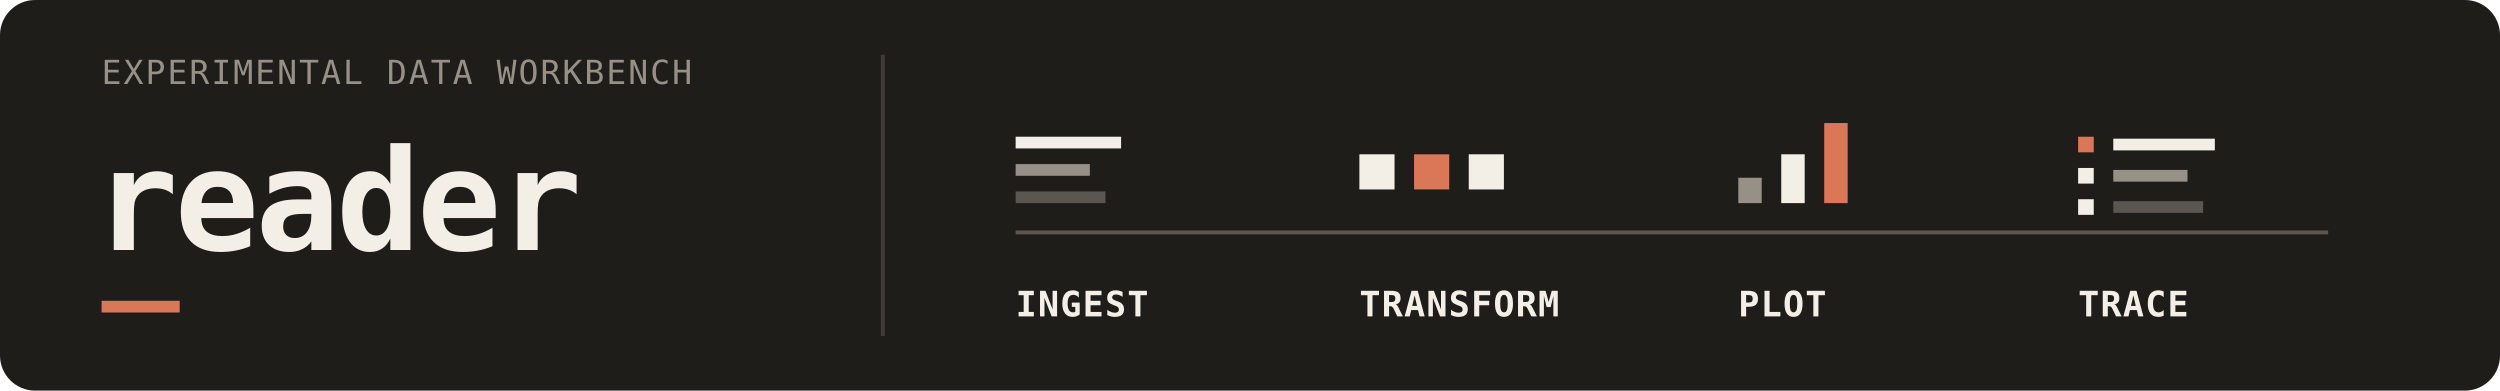
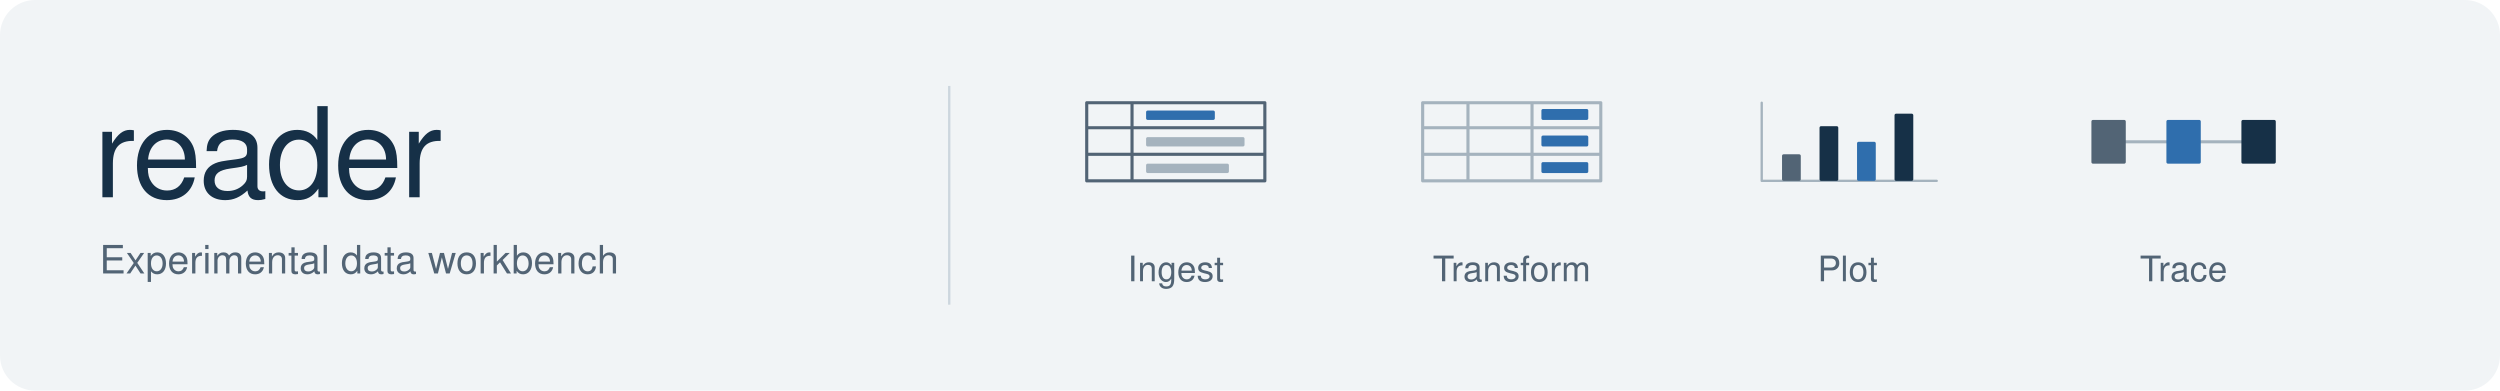
- <svg xmlns="http://www.w3.org/2000/svg" width="1280" height="200" viewBox="0 0 1280 200" fill="none" shape-rendering="geometricPrecision">
-   <rect width="1280" height="200" rx="18" fill="#1E1D1A" />
-   <g font-family="Menlo, Monaco, Consolas, monospace">
-     <text x="52" y="43" fill="#969087" font-size="17" letter-spacing="1">EXPERIMENTAL DATA WORKBENCH</text>
-     <text x="48" y="128" fill="#F3EFE7" font-size="72" font-weight="700" letter-spacing="-2">reader</text>
-     <rect x="52" y="154" width="40" height="6" fill="#D97757" />
+ <svg xmlns="http://www.w3.org/2000/svg" width="1280" height="200" viewBox="0 0 1280 200" role="img" aria-label="reader" fill="none">
+   <rect width="1280" height="200" rx="18" fill="#F1F4F6" />
+   <text class="name" x="48" y="101" text-anchor="start" font-family="Helvetica Neue, Helvetica, Arial, sans-serif" font-size="64" font-weight="500" letter-spacing="-1.1" fill="#163047">reader</text>
+   <text class="label" x="51" y="140" text-anchor="start" font-family="Helvetica Neue, Helvetica, Arial, sans-serif" font-size="20" font-weight="400" letter-spacing="0.1" fill="#526475">Experimental data workbench</text>
+   <path d="M486 44V156" stroke="#CDD6DE" stroke-width="1.2" />
+   <g transform="translate(550.8 47) scale(.8)">
+     <path d="M7 7H121V57H7ZM7 23H121M7 40H121M36 7V57" stroke="#526475" stroke-width="2" fill="none" stroke-linejoin="round" stroke-linecap="round" />
+     <rect x="45" y="12" width="44" height="6" rx="1" fill="#2F6EAD" />
+     <rect x="45" y="29" width="63" height="6" rx="1" fill="#A5B3BE" />
+     <rect x="45" y="46" width="53" height="6" rx="1" fill="#A5B3BE" />
  </g>
-   <path d="M452 28V172" stroke="#3F3C37" stroke-width="2" />
-   <path d="M520 119H1192" stroke="#5A5650" stroke-width="2" />
-   <g font-family="Menlo, Monaco, Consolas, monospace">
-     <g transform="translate(520 -12)">
-       <rect x="0" y="82" width="54" height="6" fill="#F3EFE7" />
-       <rect x="0" y="96" width="38" height="6" fill="#969087" />
-       <rect x="0" y="110" width="46" height="6" fill="#5A5650" />
-       <text x="0" y="174" fill="#F3EFE7" font-size="18" font-weight="700" letter-spacing="0.6">INGEST</text>
-     </g>
-     <g transform="translate(696 -12)">
-       <rect x="0" y="91" width="18" height="18" fill="#F3EFE7" />
-       <rect x="28" y="91" width="18" height="18" fill="#D97757" />
-       <rect x="56" y="91" width="18" height="18" fill="#F3EFE7" />
-       <text x="0" y="174" fill="#F3EFE7" font-size="18" font-weight="700" letter-spacing="0.6">TRANSFORM</text>
-     </g>
-     <g transform="translate(890 -12)">
-       <rect x="0" y="103" width="12" height="13" fill="#969087" />
-       <rect x="22" y="91" width="12" height="25" fill="#F3EFE7" />
-       <rect x="44" y="75" width="12" height="41" fill="#D97757" />
-       <text x="0" y="174" fill="#F3EFE7" font-size="18" font-weight="700" letter-spacing="0.6">PLOT</text>
-     </g>
-     <g transform="translate(1064 -12)">
-       <rect x="0" y="82" width="8" height="8" fill="#D97757" />
-       <rect x="18" y="83" width="52" height="6" fill="#F3EFE7" />
-       <rect x="0" y="98" width="8" height="8" fill="#F3EFE7" />
-       <rect x="18" y="99" width="38" height="6" fill="#969087" />
-       <rect x="0" y="114" width="8" height="8" fill="#F3EFE7" />
-       <rect x="18" y="115" width="46" height="6" fill="#5A5650" />
-       <text x="0" y="174" fill="#F3EFE7" font-size="18" font-weight="700" letter-spacing="0.6">TRACE</text>
-     </g>
+   <text class="label" x="602" y="144" text-anchor="middle" font-family="Helvetica Neue, Helvetica, Arial, sans-serif" font-size="18" font-weight="400" letter-spacing="0.1" fill="#526475">Ingest</text>
+   <g transform="translate(722.8 47) scale(.8)">
+     <path d="M7 7H121V57H7ZM7 23H121M7 40H121M36 7V57M77 7V57" stroke="#A5B3BE" stroke-width="2" fill="none" stroke-linejoin="round" stroke-linecap="round" />
+     <rect x="83" y="11" width="30" height="7" rx="1" fill="#2F6EAD" />
+     <rect x="83" y="28" width="30" height="7" rx="1" fill="#2F6EAD" />
+     <rect x="83" y="45" width="30" height="7" rx="1" fill="#2F6EAD" />
  </g>
+   <text class="label" x="774" y="144" text-anchor="middle" font-family="Helvetica Neue, Helvetica, Arial, sans-serif" font-size="18" font-weight="400" letter-spacing="0.1" fill="#526475">Transform</text>
+   <g transform="translate(894.8 47) scale(.8)">
+     <path d="M9 7V57H121" stroke="#A5B3BE" stroke-width="1.5" fill="none" stroke-linejoin="round" stroke-linecap="round" />
+     <rect x="22" y="40" width="12" height="17" rx="1" fill="#526475" />
+     <rect x="46" y="22" width="12" height="35" rx="1" fill="#163047" />
+     <rect x="70" y="32" width="12" height="25" rx="1" fill="#2F6EAD" />
+     <rect x="94" y="14" width="12" height="43" rx="1" fill="#163047" />
+   </g>
+   <text class="label" x="946" y="144" text-anchor="middle" font-family="Helvetica Neue, Helvetica, Arial, sans-serif" font-size="18" font-weight="400" letter-spacing="0.1" fill="#526475">Plot</text>
+   <g transform="translate(1066.8 47) scale(.8)">
+     <path d="M23 32H106" stroke="#A5B3BE" stroke-width="2" fill="none" stroke-linejoin="round" stroke-linecap="round" />
+     <rect x="5" y="18" width="22" height="28" rx="1" fill="#526475" />
+     <rect x="53" y="18" width="22" height="28" rx="1" fill="#2F6EAD" />
+     <rect x="101" y="18" width="22" height="28" rx="1" fill="#163047" />
+   </g>
+   <text class="label" x="1118" y="144" text-anchor="middle" font-family="Helvetica Neue, Helvetica, Arial, sans-serif" font-size="18" font-weight="400" letter-spacing="0.1" fill="#526475">Trace</text>
</svg>
